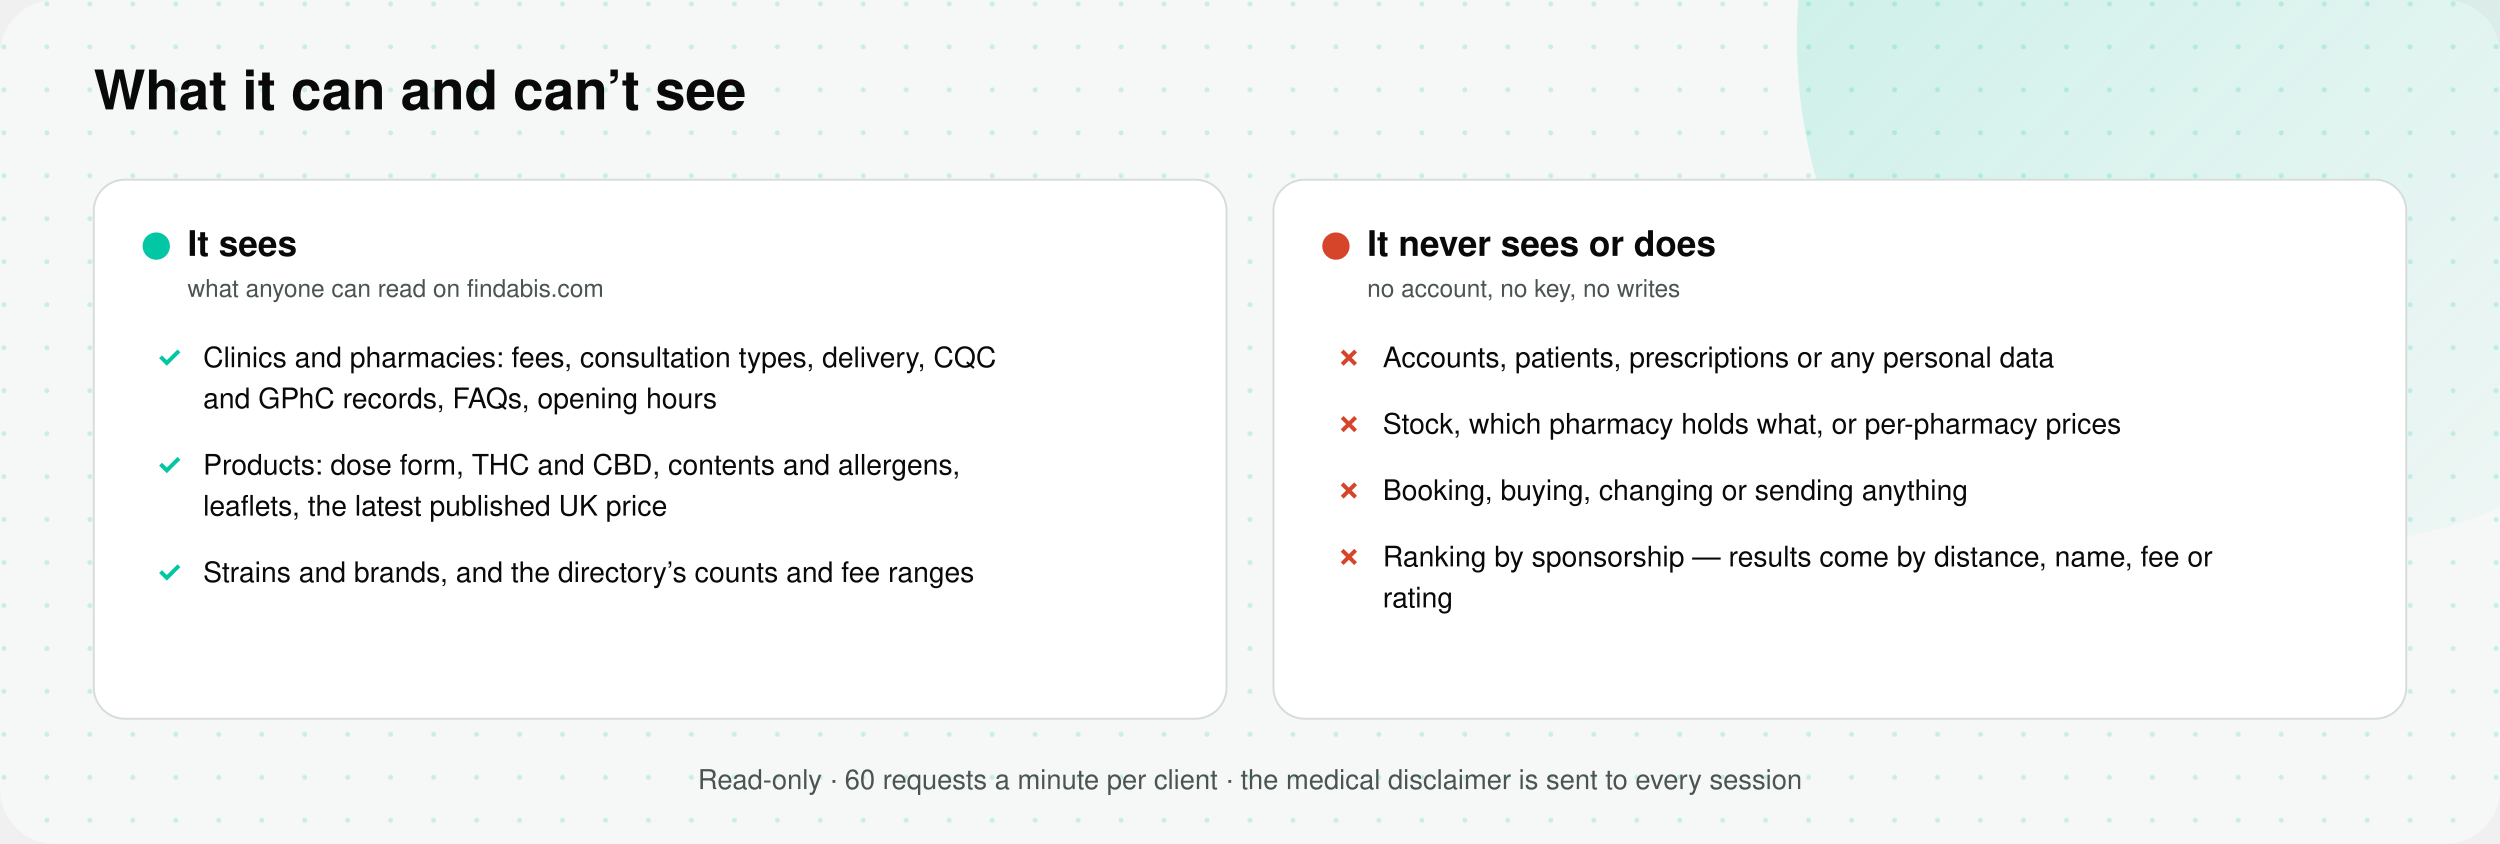
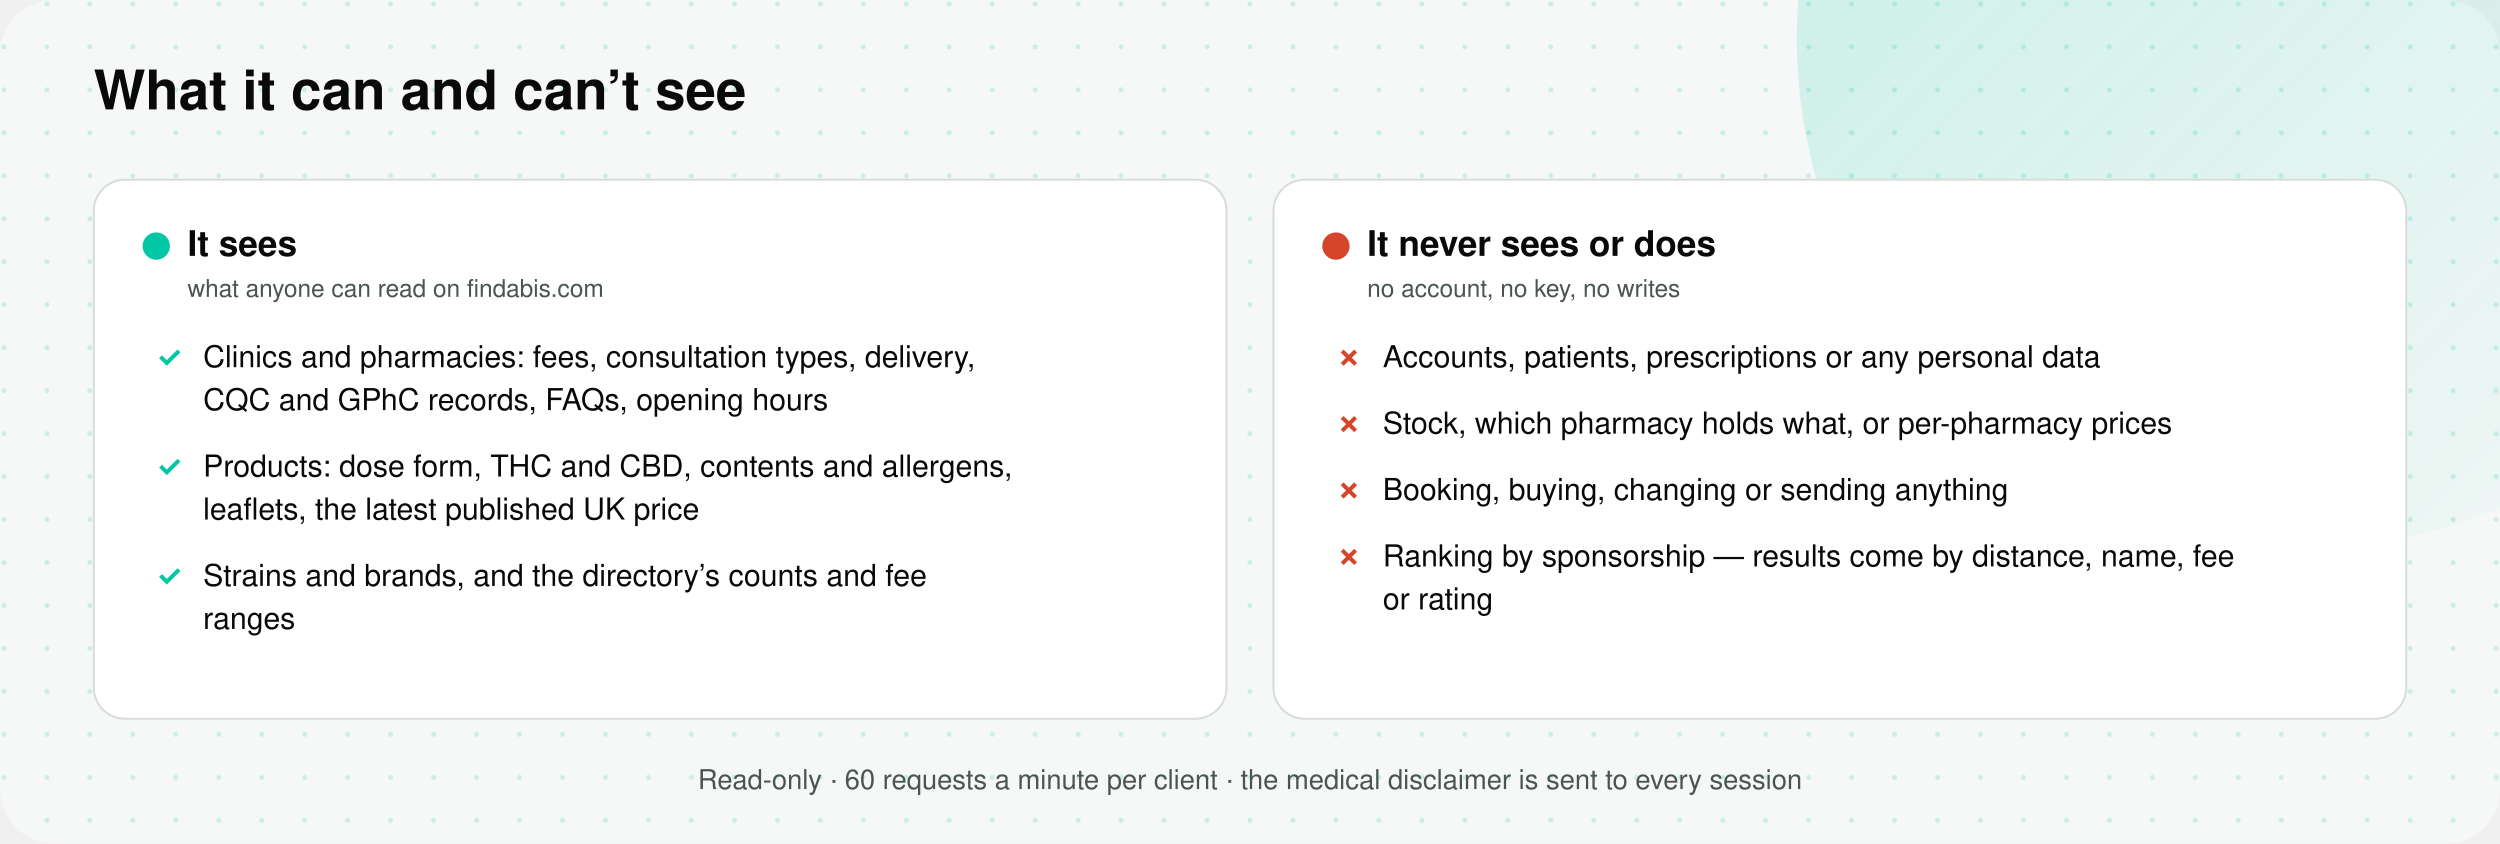
<svg xmlns="http://www.w3.org/2000/svg" viewBox="0 0 1280 432" width="1280" height="432" role="img" aria-label="What the server can see — public listings — and what it never sees or does: accounts, patients, stock, per-pharmacy prices, bookings">
  <defs>
    <linearGradient gradientUnits="userSpaceOnUse" id="gem0" x1="7" x2="11" y1="15.5" y2="12">
      <stop stop-color="#08B962" />
      <stop offset="1" stop-color="#08B962" stop-opacity="0" />
    </linearGradient>
    <linearGradient gradientUnits="userSpaceOnUse" id="gem1" x1="8" x2="11.5" y1="5.5" y2="11">
      <stop stop-color="#F94543" />
      <stop offset="1" stop-color="#F94543" stop-opacity="0" />
    </linearGradient>
    <linearGradient gradientUnits="userSpaceOnUse" id="gem2" x1="3.5" x2="17.5" y1="13.5" y2="12">
      <stop stop-color="#FABC12" />
      <stop offset=".46" stop-color="#FABC12" stop-opacity="0" />
    </linearGradient>
    <symbol id="claude" viewBox="0 0 24 24">
      <path d="M4.709 15.955l4.72-2.647.08-.23-.08-.128H9.2l-.79-.048-2.698-.073-2.339-.097-2.266-.122-.571-.121L0 11.784l.055-.352.48-.321.686.06 1.52.103 2.278.158 1.652.097 2.449.255h.389l.055-.157-.134-.098-.103-.097-2.358-1.596-2.552-1.688-1.336-.972-.724-.491-.364-.462-.158-1.008.656-.722.881.06.225.061.893.686 1.908 1.476 2.491 1.833.365.304.145-.103.019-.073-.164-.274-1.355-2.446-1.446-2.49-.644-1.032-.17-.619a2.97 2.97 0 01-.104-.729L6.283.134 6.696 0l.996.134.42.364.62 1.414 1.002 2.229 1.555 3.03.456.898.243.832.091.255h.158V9.01l.128-1.706.237-2.095.23-2.695.08-.76.376-.91.747-.492.584.28.48.685-.067.444-.286 1.851-.559 2.903-.364 1.942h.212l.243-.242.985-1.306 1.652-2.064.73-.82.85-.904.547-.431h1.033l.76 1.129-.34 1.166-1.064 1.347-.881 1.142-1.264 1.7-.79 1.36.073.11.188-.02 2.856-.606 1.543-.28 1.841-.315.833.388.091.395-.328.807-1.969.486-2.309.462-3.439.813-.042.03.049.061 1.549.146.662.036h1.622l3.02.225.79.522.474.638-.079.485-1.215.62-1.64-.389-3.829-.91-1.312-.329h-.182v.11l1.093 1.068 2.006 1.81 2.509 2.33.127.578-.322.455-.34-.049-2.205-1.657-.851-.747-1.926-1.62h-.128v.17l.444.649 2.345 3.521.122 1.08-.17.353-.608.213-.668-.122-1.374-1.925-1.415-2.167-1.143-1.943-.14.08-.674 7.254-.316.37-.729.28-.607-.461-.322-.747.322-1.476.389-1.924.315-1.53.286-1.9.17-.632-.012-.042-.14.018-1.434 1.967-2.18 2.945-1.726 1.845-.414.164-.717-.37.067-.662.401-.589 2.388-3.036 1.44-1.882.93-1.086-.006-.158h-.055L4.132 18.56l-1.13.146-.487-.456.061-.746.231-.243 1.908-1.312-.006.006z" fill="#D97757" />
    </symbol>
    <symbol id="openai" viewBox="0 0 24 24">
      <g fill-rule="evenodd">
        <path d="M9.205 8.658v-2.26c0-.19.072-.333.238-.428l4.543-2.616c.619-.357 1.356-.523 2.117-.523 2.854 0 4.662 2.212 4.662 4.566 0 .167 0 .357-.024.547l-4.71-2.759a.797.797 0 00-.856 0l-5.97 3.473zm10.609 8.8V12.06c0-.333-.143-.57-.429-.737l-5.97-3.473 1.95-1.118a.433.433 0 01.476 0l4.543 2.617c1.309.76 2.189 2.378 2.189 3.948 0 1.808-1.07 3.473-2.76 4.163zM7.802 12.703l-1.95-1.142c-.167-.095-.239-.238-.239-.428V5.899c0-2.545 1.95-4.472 4.591-4.472 1 0 1.927.333 2.712.928L8.23 5.067c-.285.166-.428.404-.428.737v6.898zM12 15.128l-2.795-1.57v-3.33L12 8.658l2.795 1.57v3.33L12 15.128zm1.796 7.23c-1 0-1.927-.332-2.712-.927l4.686-2.712c.285-.166.428-.404.428-.737v-6.898l1.974 1.142c.167.095.238.238.238.428v5.233c0 2.545-1.974 4.472-4.614 4.472zm-5.637-5.303l-4.544-2.617c-1.308-.761-2.188-2.378-2.188-3.948A4.482 4.482 0 014.21 6.327v5.423c0 .333.143.571.428.738l5.947 3.449-1.95 1.118a.432.432 0 01-.476 0zm-.262 3.9c-2.688 0-4.662-2.021-4.662-4.519 0-.19.024-.38.047-.57l4.686 2.71c.286.167.571.167.856 0l5.97-3.448v2.26c0 .19-.07.333-.237.428l-4.543 2.616c-.619.357-1.356.523-2.117.523zm5.899 2.83a5.947 5.947 0 005.827-4.756C22.287 18.339 24 15.84 24 13.296c0-1.665-.713-3.282-1.998-4.448.119-.5.19-.999.19-1.498 0-3.401-2.759-5.947-5.946-5.947-.642 0-1.26.095-1.88.31A5.962 5.962 0 0010.205 0a5.947 5.947 0 00-5.827 4.757C1.713 5.447 0 7.945 0 10.49c0 1.666.713 3.283 1.998 4.448-.119.5-.19 1-.19 1.499 0 3.401 2.759 5.946 5.946 5.946.642 0 1.26-.095 1.88-.309a5.96 5.96 0 004.162 1.713z" />
      </g>
    </symbol>
    <symbol id="gemini" viewBox="0 0 24 24">
      <path d="M20.616 10.835a14.147 14.147 0 01-4.45-3.001 14.111 14.111 0 01-3.678-6.452.503.503 0 00-.975 0 14.134 14.134 0 01-3.679 6.452 14.155 14.155 0 01-4.45 3.001c-.65.28-1.318.505-2.002.678a.502.502 0 000 .975c.684.172 1.35.397 2.002.677a14.147 14.147 0 014.45 3.001 14.112 14.112 0 013.679 6.453.502.502 0 00.975 0c.172-.685.397-1.351.677-2.003a14.145 14.145 0 013.001-4.45 14.113 14.113 0 016.453-3.678.503.503 0 000-.975 13.245 13.245 0 01-2.003-.678z" fill="#3186FF" />
      <path d="M20.616 10.835a14.147 14.147 0 01-4.45-3.001 14.111 14.111 0 01-3.678-6.452.503.503 0 00-.975 0 14.134 14.134 0 01-3.679 6.452 14.155 14.155 0 01-4.45 3.001c-.65.28-1.318.505-2.002.678a.502.502 0 000 .975c.684.172 1.35.397 2.002.677a14.147 14.147 0 014.45 3.001 14.112 14.112 0 013.679 6.453.502.502 0 00.975 0c.172-.685.397-1.351.677-2.003a14.145 14.145 0 013.001-4.45 14.113 14.113 0 016.453-3.678.503.503 0 000-.975 13.245 13.245 0 01-2.003-.678z" fill="url(#gem0)" />
      <path d="M20.616 10.835a14.147 14.147 0 01-4.45-3.001 14.111 14.111 0 01-3.678-6.452.503.503 0 00-.975 0 14.134 14.134 0 01-3.679 6.452 14.155 14.155 0 01-4.45 3.001c-.65.28-1.318.505-2.002.678a.502.502 0 000 .975c.684.172 1.35.397 2.002.677a14.147 14.147 0 014.45 3.001 14.112 14.112 0 013.679 6.453.502.502 0 00.975 0c.172-.685.397-1.351.677-2.003a14.145 14.145 0 013.001-4.45 14.113 14.113 0 016.453-3.678.503.503 0 000-.975 13.245 13.245 0 01-2.003-.678z" fill="url(#gem1)" />
      <path d="M20.616 10.835a14.147 14.147 0 01-4.45-3.001 14.111 14.111 0 01-3.678-6.452.503.503 0 00-.975 0 14.134 14.134 0 01-3.679 6.452 14.155 14.155 0 01-4.45 3.001c-.65.28-1.318.505-2.002.678a.502.502 0 000 .975c.684.172 1.35.397 2.002.677a14.147 14.147 0 014.45 3.001 14.112 14.112 0 013.679 6.453.502.502 0 00.975 0c.172-.685.397-1.351.677-2.003a14.145 14.145 0 013.001-4.45 14.113 14.113 0 016.453-3.678.503.503 0 000-.975 13.245 13.245 0 01-2.003-.678z" fill="url(#gem2)" />
    </symbol>
    <symbol id="copilot" viewBox="0 0 24 24">
      <g fill-rule="evenodd">
        <path d="M19.245 5.364c1.322 1.36 1.877 3.216 2.11 5.817.622 0 1.2.135 1.592.654l.73.964c.21.278.323.61.323.955v2.62c0 .339-.173.669-.453.868C20.239 19.602 16.157 21.5 12 21.5c-4.6 0-9.205-2.583-11.547-4.258-.28-.2-.452-.53-.453-.868v-2.62c0-.345.113-.679.321-.956l.73-.963c.392-.517.974-.654 1.593-.654l.029-.297c.25-2.446.81-4.213 2.082-5.52 2.461-2.54 5.71-2.851 7.146-2.864h.198c1.436.013 4.685.323 7.146 2.864zm-7.244 4.328c-.284 0-.613.016-.962.05-.123.447-.305.85-.57 1.108-1.05 1.023-2.316 1.18-2.994 1.18-.638 0-1.306-.13-1.851-.464-.516.165-1.012.403-1.044.996a65.882 65.882 0 00-.063 2.884l-.002.48c-.002.563-.005 1.126-.013 1.69.002.326.204.63.51.765 2.482 1.102 4.83 1.657 6.99 1.657 2.156 0 4.504-.555 6.985-1.657a.854.854 0 00.51-.766c.03-1.682.006-3.372-.076-5.053-.031-.596-.528-.83-1.046-.996-.546.333-1.212.464-1.85.464-.677 0-1.942-.157-2.993-1.18-.266-.258-.447-.661-.57-1.108-.32-.032-.64-.049-.96-.05zm-2.525 4.013c.539 0 .976.426.976.95v1.753c0 .525-.437.95-.976.95a.964.964 0 01-.976-.95v-1.752c0-.525.437-.951.976-.951zm5 0c.539 0 .976.426.976.95v1.753c0 .525-.437.95-.976.95a.964.964 0 01-.976-.95v-1.752c0-.525.437-.951.976-.951zM7.635 5.087c-1.05.102-1.935.438-2.385.906-.975 1.037-.765 3.668-.21 4.224.405.394 1.17.657 1.995.657h.09c.649-.013 1.785-.176 2.73-1.11.435-.41.705-1.433.675-2.47-.03-.834-.27-1.52-.63-1.813-.39-.336-1.275-.482-2.265-.394zm6.465.394c-.36.292-.6.98-.63 1.813-.03 1.037.24 2.06.675 2.47.968.957 2.136 1.104 2.776 1.11h.044c.825 0 1.59-.263 1.995-.657.555-.556.765-3.187-.21-4.224-.45-.468-1.335-.804-2.385-.906-.99-.088-1.875.058-2.265.394zM12 7.615c-.24 0-.525.015-.84.044.03.16.045.336.06.526l-.001.159a2.94 2.94 0 01-.014.25c.225-.022.425-.027.612-.028h.366c.187 0 .387.006.612.028-.015-.146-.015-.277-.015-.409.015-.19.03-.365.06-.526a9.29 9.29 0 00-.84-.044z" />
      </g>
    </symbol>
    <symbol id="cursor" viewBox="0 0 24 24">
      <g fill-rule="evenodd">
        <path d="M22.106 5.68L12.5.135a.998.998 0 00-.998 0L1.893 5.68a.84.84 0 00-.419.726v11.186c0 .3.16.577.42.727l9.607 5.547a.999.999 0 00.998 0l9.608-5.547a.84.84 0 00.42-.727V6.407a.84.84 0 00-.42-.726zm-.603 1.176L12.228 22.92c-.063.108-.228.064-.228-.061V12.34a.59.59 0 00-.295-.51l-9.11-5.26c-.107-.062-.063-.228.062-.228h18.55c.264 0 .428.286.296.514z" />
      </g>
    </symbol>
    <symbol id="mcp" viewBox="0 0 24 24">
      <g fill-rule="evenodd">
        <path d="M15.688 2.343a2.588 2.588 0 00-3.61 0l-9.626 9.44a.863.863 0 01-1.203 0 .823.823 0 010-1.18l9.626-9.44a4.313 4.313 0 016.016 0 4.116 4.116 0 011.204 3.54 4.3 4.3 0 013.609 1.18l.05.05a4.115 4.115 0 010 5.9l-8.706 8.537a.274.274 0 000 .393l1.788 1.754a.823.823 0 010 1.18.863.863 0 01-1.203 0l-1.788-1.753a1.92 1.92 0 010-2.754l8.706-8.538a2.47 2.47 0 000-3.54l-.05-.049a2.588 2.588 0 00-3.607-.003l-7.172 7.034-.002.002-.098.097a.863.863 0 01-1.204 0 .823.823 0 010-1.18l7.273-7.133a2.47 2.47 0 00-.003-3.537z" />
        <path d="M14.485 4.703a.823.823 0 000-1.18.863.863 0 00-1.204 0l-7.119 6.982a4.115 4.115 0 000 5.9 4.314 4.314 0 006.016 0l7.12-6.982a.823.823 0 000-1.18.863.863 0 00-1.204 0l-7.119 6.982a2.588 2.588 0 01-3.61 0 2.47 2.47 0 010-3.54l7.12-6.982z" />
      </g>
    </symbol>
    <symbol id="fb" viewBox="0 0 563.95 557.57">
      <path d="M534.72,557.57H29.23A29.24,29.24,0,0,1,3.15,515.14L255.89,16a29.24,29.24,0,0,1,52.16,0L560.8,515.14a29.24,29.24,0,0,1-26.08,42.43ZM76.79,499.12H487.16L282,93.93Z" />
      <rect x="186.25" y="274.42" width="58.47" height="271.33" transform="translate(-173.33 158.23) rotate(-29.35)" />
      <rect x="210.66" y="380.86" width="271.33" height="58.47" transform="translate(-180.88 510.94) rotate(-60.65)" />
    </symbol>
    <pattern id="dots" width="22" height="22" patternUnits="userSpaceOnUse">
      <circle cx="2" cy="2" r="1.3" fill="#01c7a4" fill-opacity=".18" />
    </pattern>
    <linearGradient id="glow" x1="0" y1="0" x2="1" y2="1">
      <stop offset="0" stop-color="#01c7a4" stop-opacity=".2" />
      <stop offset="1" stop-color="#01c7a4" stop-opacity="0" />
    </linearGradient>
    <marker id="arr" viewBox="0 0 10 10" refX="9" refY="5" markerWidth="7" markerHeight="7" orient="auto">
      <path d="M0 0L10 5L0 10z" fill="#090909" fill-opacity="0.55" />
    </marker>
    <marker id="arrT" viewBox="0 0 10 10" refX="9" refY="5" markerWidth="7" markerHeight="7" orient="auto">
      <path d="M0 0L10 5L0 10z" fill="#01c7a4" />
    </marker>
  </defs>
  <rect width="1280" height="432" rx="28" fill="#f6f8f7" />
  <rect width="1280" height="432" rx="28" fill="url(#dots)" />
  <circle cx="1180" cy="20" r="260" fill="url(#glow)" />
  <text x="48" y="56" font-size="28" fill="#090909" text-anchor="start" font-family="-apple-system,'Segoe UI',Helvetica,Arial,sans-serif" font-weight="700">What it can and can’t see</text>
  <rect x="48" y="92" width="580" height="276" rx="16" fill="#ffffff" fill-opacity="1" stroke="#d6dcd9" stroke-width="1" stroke-opacity="1" />
  <rect x="652" y="92" width="580" height="276" rx="16" fill="#ffffff" fill-opacity="1" stroke="#d6dcd9" stroke-width="1" stroke-opacity="1" />
  <circle cx="80" cy="126" r="7" fill="#01c7a4" />
  <text x="96" y="131" font-size="18" fill="#090909" text-anchor="start" font-family="-apple-system,'Segoe UI',Helvetica,Arial,sans-serif" font-weight="700">It sees</text>
  <text x="96" y="152" font-size="12.5" fill="#4a5451" text-anchor="start" font-family="-apple-system,'Segoe UI',Helvetica,Arial,sans-serif">what anyone can read on findabis.com</text>
  <text x="80" y="188" font-size="15" fill="#01c7a4" text-anchor="start" font-family="-apple-system,'Segoe UI',Helvetica,Arial,sans-serif" font-weight="700">✓</text>
-   <text x="104" y="188" font-size="14.5" fill="#090909" text-anchor="start" font-family="-apple-system,'Segoe UI',Helvetica,Arial,sans-serif">Clinics and pharmacies: fees, consultation types, delivery, CQC</text>
-   <text x="104" y="209" font-size="14.5" fill="#090909" text-anchor="start" font-family="-apple-system,'Segoe UI',Helvetica,Arial,sans-serif">and GPhC records, FAQs, opening hours</text>
-   <text x="80" y="243" font-size="15" fill="#01c7a4" text-anchor="start" font-family="-apple-system,'Segoe UI',Helvetica,Arial,sans-serif" font-weight="700">✓</text>
-   <text x="104" y="243" font-size="14.5" fill="#090909" text-anchor="start" font-family="-apple-system,'Segoe UI',Helvetica,Arial,sans-serif">Products: dose form, THC and CBD, contents and allergens,</text>
-   <text x="104" y="264" font-size="14.5" fill="#090909" text-anchor="start" font-family="-apple-system,'Segoe UI',Helvetica,Arial,sans-serif">leaflets, the latest published UK price</text>
-   <text x="80" y="298" font-size="15" fill="#01c7a4" text-anchor="start" font-family="-apple-system,'Segoe UI',Helvetica,Arial,sans-serif" font-weight="700">✓</text>
-   <text x="104" y="298" font-size="14.5" fill="#090909" text-anchor="start" font-family="-apple-system,'Segoe UI',Helvetica,Arial,sans-serif">Strains and brands, and the directory’s counts and fee ranges</text>
+   <text x="104" y="188" font-size="15.5" fill="#090909" text-anchor="start" font-family="-apple-system,'Segoe UI',Helvetica,Arial,sans-serif">Clinics and pharmacies: fees, consultation types, delivery,</text>
+   <text x="104" y="210" font-size="15.5" fill="#090909" text-anchor="start" font-family="-apple-system,'Segoe UI',Helvetica,Arial,sans-serif">CQC and GPhC records, FAQs, opening hours</text>
+   <text x="80" y="244" font-size="15" fill="#01c7a4" text-anchor="start" font-family="-apple-system,'Segoe UI',Helvetica,Arial,sans-serif" font-weight="700">✓</text>
+   <text x="104" y="244" font-size="15.5" fill="#090909" text-anchor="start" font-family="-apple-system,'Segoe UI',Helvetica,Arial,sans-serif">Products: dose form, THC and CBD, contents and allergens,</text>
+   <text x="104" y="266" font-size="15.5" fill="#090909" text-anchor="start" font-family="-apple-system,'Segoe UI',Helvetica,Arial,sans-serif">leaflets, the latest published UK price</text>
+   <text x="80" y="300" font-size="15" fill="#01c7a4" text-anchor="start" font-family="-apple-system,'Segoe UI',Helvetica,Arial,sans-serif" font-weight="700">✓</text>
+   <text x="104" y="300" font-size="15.5" fill="#090909" text-anchor="start" font-family="-apple-system,'Segoe UI',Helvetica,Arial,sans-serif">Strains and brands, and the directory’s counts and fee</text>
+   <text x="104" y="322" font-size="15.5" fill="#090909" text-anchor="start" font-family="-apple-system,'Segoe UI',Helvetica,Arial,sans-serif">ranges</text>
  <circle cx="684" cy="126" r="7" fill="#d6452a" />
  <text x="700" y="131" font-size="18" fill="#090909" text-anchor="start" font-family="-apple-system,'Segoe UI',Helvetica,Arial,sans-serif" font-weight="700">It never sees or does</text>
  <text x="700" y="152" font-size="12.5" fill="#4a5451" text-anchor="start" font-family="-apple-system,'Segoe UI',Helvetica,Arial,sans-serif">no account, no key, no writes</text>
  <text x="684" y="188" font-size="15" fill="#d6452a" text-anchor="start" font-family="-apple-system,'Segoe UI',Helvetica,Arial,sans-serif" font-weight="700">✗</text>
-   <text x="708" y="188" font-size="14.5" fill="#090909" text-anchor="start" font-family="-apple-system,'Segoe UI',Helvetica,Arial,sans-serif">Accounts, patients, prescriptions or any personal data</text>
+   <text x="708" y="188" font-size="15.5" fill="#090909" text-anchor="start" font-family="-apple-system,'Segoe UI',Helvetica,Arial,sans-serif">Accounts, patients, prescriptions or any personal data</text>
  <text x="684" y="222" font-size="15" fill="#d6452a" text-anchor="start" font-family="-apple-system,'Segoe UI',Helvetica,Arial,sans-serif" font-weight="700">✗</text>
-   <text x="708" y="222" font-size="14.5" fill="#090909" text-anchor="start" font-family="-apple-system,'Segoe UI',Helvetica,Arial,sans-serif">Stock, which pharmacy holds what, or per-pharmacy prices</text>
+   <text x="708" y="222" font-size="15.5" fill="#090909" text-anchor="start" font-family="-apple-system,'Segoe UI',Helvetica,Arial,sans-serif">Stock, which pharmacy holds what, or per-pharmacy prices</text>
  <text x="684" y="256" font-size="15" fill="#d6452a" text-anchor="start" font-family="-apple-system,'Segoe UI',Helvetica,Arial,sans-serif" font-weight="700">✗</text>
-   <text x="708" y="256" font-size="14.5" fill="#090909" text-anchor="start" font-family="-apple-system,'Segoe UI',Helvetica,Arial,sans-serif">Booking, buying, changing or sending anything</text>
+   <text x="708" y="256" font-size="15.5" fill="#090909" text-anchor="start" font-family="-apple-system,'Segoe UI',Helvetica,Arial,sans-serif">Booking, buying, changing or sending anything</text>
  <text x="684" y="290" font-size="15" fill="#d6452a" text-anchor="start" font-family="-apple-system,'Segoe UI',Helvetica,Arial,sans-serif" font-weight="700">✗</text>
-   <text x="708" y="290" font-size="14.5" fill="#090909" text-anchor="start" font-family="-apple-system,'Segoe UI',Helvetica,Arial,sans-serif">Ranking by sponsorship — results come by distance, name, fee or</text>
-   <text x="708" y="311" font-size="14.5" fill="#090909" text-anchor="start" font-family="-apple-system,'Segoe UI',Helvetica,Arial,sans-serif">rating</text>
+   <text x="708" y="290" font-size="15.5" fill="#090909" text-anchor="start" font-family="-apple-system,'Segoe UI',Helvetica,Arial,sans-serif">Ranking by sponsorship — results come by distance, name, fee</text>
+   <text x="708" y="312" font-size="15.5" fill="#090909" text-anchor="start" font-family="-apple-system,'Segoe UI',Helvetica,Arial,sans-serif">or rating</text>
  <text x="640" y="404" font-size="14" fill="#4a5451" text-anchor="middle" font-family="-apple-system,'Segoe UI',Helvetica,Arial,sans-serif">Read-only · 60 requests a minute per client · the medical disclaimer is sent to every session</text>
</svg>
